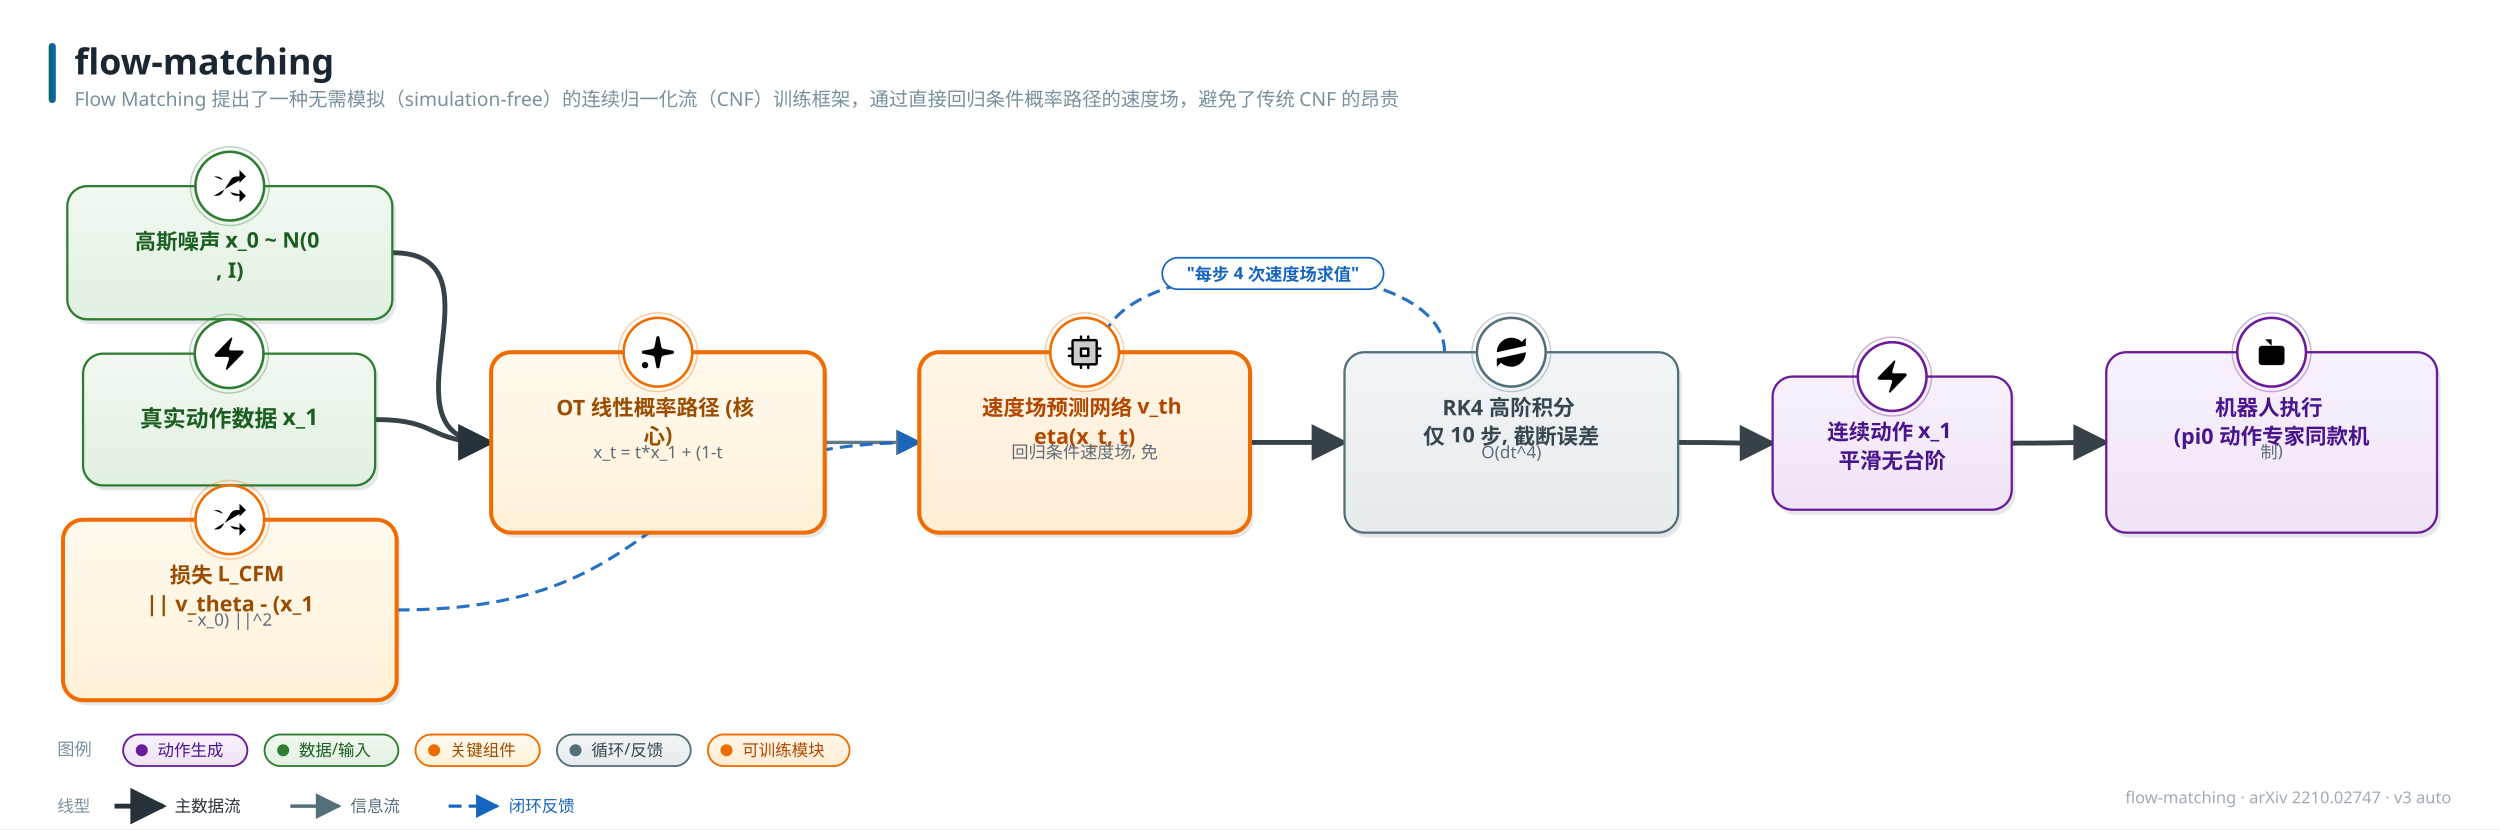
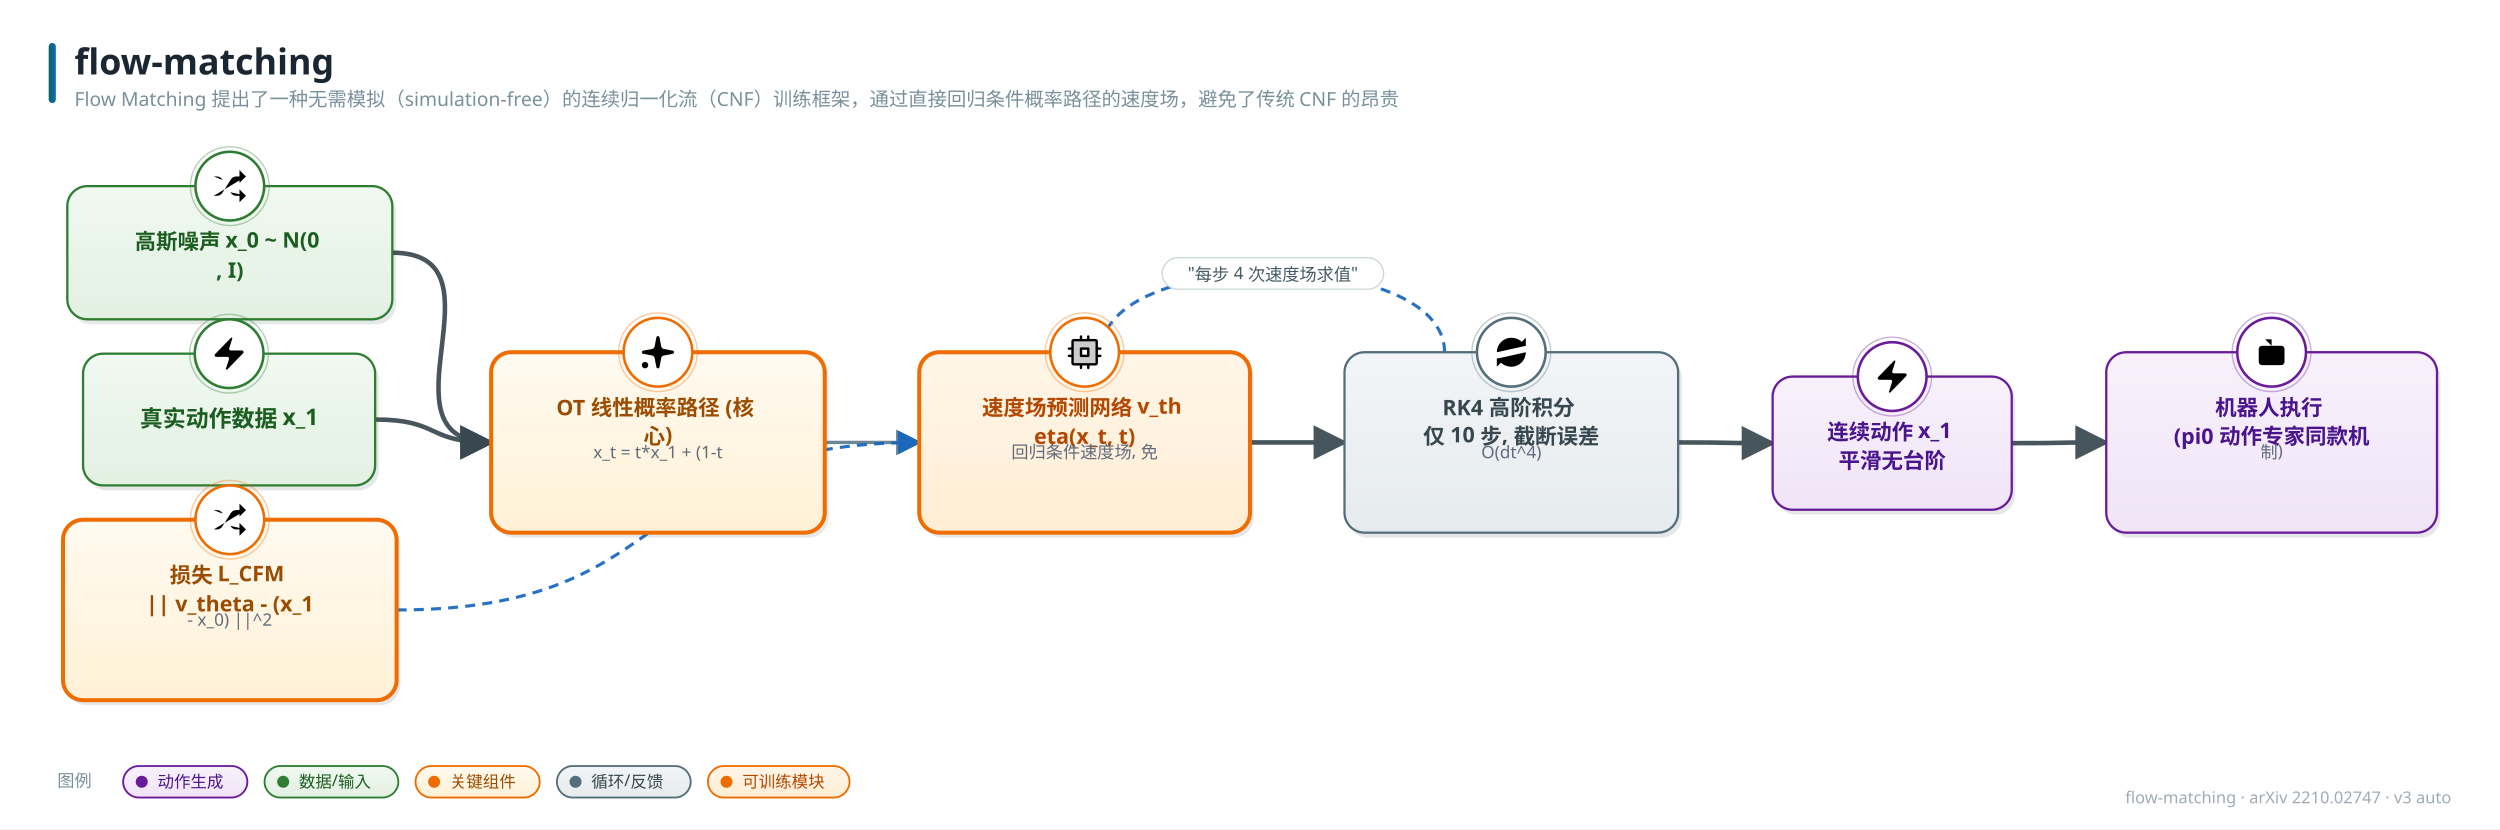
<svg xmlns="http://www.w3.org/2000/svg" width="1746" height="579" viewBox="0 0 1746 579" font-family="'PingFang SC','Hiragino Sans GB','Microsoft YaHei','Segoe UI',sans-serif">
  <style>text{font-family:'PingFang SC','Hiragino Sans GB','Microsoft YaHei','Segoe UI',sans-serif;} .lbl{font-weight:700;}</style>
  <defs>
    <linearGradient id="g-data" x1="0" y1="0" x2="0" y2="1">
      <stop offset="0" stop-color="#f1f9f1" />
      <stop offset="1" stop-color="#e2f0e2" />
    </linearGradient>
    <linearGradient id="g-frozen" x1="0" y1="0" x2="0" y2="1">
      <stop offset="0" stop-color="#f0f7fe" />
      <stop offset="1" stop-color="#dcecfb" />
    </linearGradient>
    <linearGradient id="g-train" x1="0" y1="0" x2="0" y2="1">
      <stop offset="0" stop-color="#fff6e8" />
      <stop offset="1" stop-color="#ffedd4" />
    </linearGradient>
    <linearGradient id="g-loss" x1="0" y1="0" x2="0" y2="1">
      <stop offset="0" stop-color="#fdf0f1" />
      <stop offset="1" stop-color="#f9e0e2" />
    </linearGradient>
    <linearGradient id="g-act" x1="0" y1="0" x2="0" y2="1">
      <stop offset="0" stop-color="#f8f1fb" />
      <stop offset="1" stop-color="#f0e4f7" />
    </linearGradient>
    <linearGradient id="g-loop" x1="0" y1="0" x2="0" y2="1">
      <stop offset="0" stop-color="#f2f5f7" />
      <stop offset="1" stop-color="#e6ebee" />
    </linearGradient>
    <linearGradient id="g-env" x1="0" y1="0" x2="0" y2="1">
      <stop offset="0" stop-color="#eef8f6" />
      <stop offset="1" stop-color="#dcf0ec" />
    </linearGradient>
    <linearGradient id="g-mem" x1="0" y1="0" x2="0" y2="1">
      <stop offset="0" stop-color="#fffef0" />
      <stop offset="1" stop-color="#fdf6d8" />
    </linearGradient>
    <linearGradient id="g-reward" x1="0" y1="0" x2="0" y2="1">
      <stop offset="0" stop-color="#fdf2f7" />
      <stop offset="1" stop-color="#f9e2ed" />
    </linearGradient>
    <linearGradient id="g-key" x1="0" y1="0" x2="0" y2="1">
      <stop offset="0" stop-color="#fffaf0" />
      <stop offset="1" stop-color="#fff1d6" />
    </linearGradient>
    <linearGradient id="g-title" x1="0" y1="0" x2="1" y2="0">
      <stop offset="0" stop-color="#00695c" />
      <stop offset="1" stop-color="#1565c0" />
    </linearGradient>
    <marker id="arr-main" viewBox="0 0 10 10" refX="9" refY="5" markerWidth="7.5" markerHeight="7.5" orient="auto-start-reverse">
-       <path d="M0 0 L10 5 L0 10 z" fill="#546e7a" />
+       <path d="M0 0 L10 5 L0 10 z" fill="#607d8b" />
    </marker>
    <marker id="arr-thick" viewBox="0 0 10 10" refX="9" refY="5" markerWidth="7.5" markerHeight="7.5" orient="auto-start-reverse">
-       <path d="M0 0 L10 5 L0 10 z" fill="#263238" />
+       <path d="M0 0 L10 5 L0 10 z" fill="#37474f" />
    </marker>
    <marker id="arr-thin" viewBox="0 0 10 10" refX="9" refY="5" markerWidth="7.5" markerHeight="7.5" orient="auto-start-reverse">
-       <path d="M0 0 L10 5 L0 10 z" fill="#9fb0bb" />
+       <path d="M0 0 L10 5 L0 10 z" fill="#90a4ae" />
    </marker>
    <marker id="arr-fb" viewBox="0 0 10 10" refX="9" refY="5" markerWidth="7.5" markerHeight="7.5" orient="auto-start-reverse">
      <path d="M0 0 L10 5 L0 10 z" fill="#1565c0" />
    </marker>
    <marker id="arr-loss" viewBox="0 0 10 10" refX="9" refY="5" markerWidth="7.5" markerHeight="7.5" orient="auto-start-reverse">
      <path d="M0 0 L10 5 L0 10 z" fill="#c62828" />
    </marker>
  </defs>
  <rect width="1746" height="579" fill="#ffffff" />
  <rect x="34" y="30" width="5" height="42" rx="2.5" fill="url(#g-title)" />
  <text x="52" y="52" font-size="25" font-weight="800" fill="#1a2733">flow-matching</text>
  <text x="52" y="74" font-size="13.5" fill="#78909c">Flow Matching 提出了一种无需模拟（simulation-free）的连续归一化流（CNF）训练框架，通过直接回归条件概率路径的速度场，避免了传统 CNF 的昂贵 </text>
  <text x="1712" y="561" font-size="11.5" fill="#a0aab4" text-anchor="end">flow-matching · arXiv 2210.02747 · v3 auto</text>
-   <path d="M 274.0 176.5 C 358.6 176.5, 258.4 309.0, 343.0 309.0" fill="none" stroke="#263238" stroke-width="3.4" marker-end="url(#arr-thick)" opacity="0.92" />
-   <path d="M 262.0 293.0 C 308.0 293.0, 297.0 309.0, 343.0 309.0" fill="none" stroke="#263238" stroke-width="3.4" marker-end="url(#arr-thick)" opacity="0.92" />
-   <path d="M 576.0 309.0 C 622.0 309.0, 596.0 309.0, 642.0 309.0" fill="none" stroke="#546e7a" stroke-width="2.4" marker-end="url(#arr-main)" opacity="0.92" />
-   <path d="M 277.0 426.0 C 479.4 426.0, 439.6 309.0, 642.0 309.0" fill="none" stroke="#1565c0" stroke-width="2.2" stroke-dasharray="9 5" marker-end="url(#arr-fb)" opacity="0.92" />
-   <path d="M 873.0 309.0 C 919.0 309.0, 893.0 309.0, 939.0 309.0" fill="none" stroke="#263238" stroke-width="3.4" marker-end="url(#arr-thick)" opacity="0.92" />
-   <path d="M 1008.9 246.0 C 1008.9 172.0, 769.0 172.0, 769.0 246.0" fill="none" stroke="#1565c0" stroke-width="2.2" stroke-dasharray="9 5" marker-end="url(#arr-fb)" opacity="0.92" />
-   <path d="M 1172.0 309.0 C 1218.0 309.0, 1192.0 309.5, 1238.0 309.5" fill="none" stroke="#263238" stroke-width="3.4" marker-end="url(#arr-thick)" opacity="0.92" />
-   <path d="M 1405.0 309.5 C 1451.0 309.5, 1425.0 309.0, 1471.0 309.0" fill="none" stroke="#263238" stroke-width="3.4" marker-end="url(#arr-thick)" opacity="0.92" />
+   <path d="M 274.0 176.5 C 358.6 176.5, 258.4 309.0, 343.0 309.0" fill="none" stroke="#37474f" stroke-width="3.2" marker-end="url(#arr-thick)" opacity="0.92" />
+   <path d="M 262.0 293.0 C 308.0 293.0, 297.0 309.0, 343.0 309.0" fill="none" stroke="#37474f" stroke-width="3.2" marker-end="url(#arr-thick)" opacity="0.92" />
+   <path d="M 576.0 309.0 C 622.0 309.0, 596.0 309.0, 642.0 309.0" fill="none" stroke="#607d8b" stroke-width="2.4" marker-end="url(#arr-main)" opacity="0.92" />
+   <path d="M 277.0 426.0 C 479.4 426.0, 439.6 309.0, 642.0 309.0" fill="none" stroke="#1565c0" stroke-width="2.2" stroke-dasharray="7 5" marker-end="url(#arr-fb)" opacity="0.92" />
+   <path d="M 873.0 309.0 C 919.0 309.0, 893.0 309.0, 939.0 309.0" fill="none" stroke="#37474f" stroke-width="3.2" marker-end="url(#arr-thick)" opacity="0.92" />
+   <path d="M 1008.9 246.0 C 1008.9 172.0, 769.0 172.0, 769.0 246.0" fill="none" stroke="#1565c0" stroke-width="2.2" stroke-dasharray="7 5" marker-end="url(#arr-fb)" opacity="0.92" />
+   <path d="M 1172.0 309.0 C 1218.0 309.0, 1192.0 309.5, 1238.0 309.5" fill="none" stroke="#37474f" stroke-width="3.2" marker-end="url(#arr-thick)" opacity="0.92" />
+   <path d="M 1405.0 309.5 C 1451.0 309.5, 1425.0 309.0, 1471.0 309.0" fill="none" stroke="#37474f" stroke-width="3.2" marker-end="url(#arr-thick)" opacity="0.92" />
  <rect x="49.5" y="133.5" width="227" height="93" rx="14" fill="#37474f" opacity="0.13" />
  <rect x="47" y="130" width="227" height="93" rx="14" fill="url(#g-data)" stroke="#2e7d32" stroke-width="1.6" />
  <circle cx="160.5" cy="130" r="24" fill="#ffffff" stroke="#2e7d32" stroke-width="1.8" />
  <circle cx="160.5" cy="130" r="27.5" fill="none" stroke="#2e7d32" stroke-width="1" opacity="0.35" />
  <g transform="translate(147.0,116.5) scale(1.125)">
    <path d="m18 14 4 4-4 4" />
    <path d="m18 2 4 4-4 4" />
    <path d="M2 18h1.973a4 4 0 0 0 3.3-1.7l5.454-8.6a4 4 0 0 1 3.3-1.7H22" />
    <path d="M2 6h1.972a4 4 0 0 1 3.6 2.2" />
    <path d="M22 18h-6.041a4 4 0 0 1-3.3-1.8l-.359-.45" />
  </g>
  <text x="160.5" y="174" font-size="15" class="lbl" fill="#1b5e20" text-anchor="middle">
    <tspan x="160.5" dy="0">高斯噪声 x_0 ~ N(0</tspan>
    <tspan x="160.5" dy="20">, I)</tspan>
  </text>
  <rect x="345.5" y="249.5" width="233" height="126" rx="14" fill="#37474f" opacity="0.13" />
  <rect x="343" y="246" width="233" height="126" rx="14" fill="url(#g-key)" stroke="#ef6c00" stroke-width="2.8" />
  <circle cx="459.5" cy="246" r="24" fill="#ffffff" stroke="#ef6c00" stroke-width="1.8" />
  <circle cx="459.5" cy="246" r="27.5" fill="none" stroke="#ef6c00" stroke-width="1" opacity="0.35" />
  <g transform="translate(446.0,232.5) scale(1.125)">
    <path d="M11.017 2.814a1 1 0 0 1 1.966 0l1.051 5.558a2 2 0 0 0 1.594 1.594l5.558 1.051a1 1 0 0 1 0 1.966l-5.558 1.051a2 2 0 0 0-1.594 1.594l-1.051 5.558a1 1 0 0 1-1.966 0l-1.051-5.558a2 2 0 0 0-1.594-1.594l-5.558-1.051a1 1 0 0 1 0-1.966l5.558-1.051a2 2 0 0 0 1.594-1.594z" />
    <path d="M20 2v4" />
    <path d="M22 4h-4" />
    <circle cx="4" cy="20" r="2" />
  </g>
  <text x="459.5" y="290" font-size="15" class="lbl" fill="#9a4d00" text-anchor="middle">
    <tspan x="459.5" dy="0">OT 线性概率路径 (核</tspan>
    <tspan x="459.5" dy="20">心)</tspan>
  </text>
  <text x="459.5" y="320" font-size="12" fill="#5f6b7a" text-anchor="middle">x_t = t*x_1 + (1-t</text>
  <rect x="60.5" y="250.5" width="204" height="92" rx="14" fill="#37474f" opacity="0.13" />
  <rect x="58" y="247" width="204" height="92" rx="14" fill="url(#g-data)" stroke="#2e7d32" stroke-width="1.6" />
  <circle cx="160.0" cy="247" r="24" fill="#ffffff" stroke="#2e7d32" stroke-width="1.8" />
  <circle cx="160.0" cy="247" r="27.5" fill="none" stroke="#2e7d32" stroke-width="1" opacity="0.35" />
  <g transform="translate(146.5,233.5) scale(1.125)">
    <path d="M4 14a1 1 0 0 1-.78-1.63l9.9-10.2a.5.5 0 0 1 .86.46l-1.92 6.02A1 1 0 0 0 13 10h7a1 1 0 0 1 .78 1.63l-9.9 10.2a.5.5 0 0 1-.86-.46l1.92-6.02A1 1 0 0 0 11 14z" />
  </g>
  <text x="160.0" y="298" font-size="16" class="lbl" fill="#1b5e20" text-anchor="middle">真实动作数据 x_1</text>
  <rect x="644.5" y="249.5" width="231" height="126" rx="14" fill="#37474f" opacity="0.13" />
  <rect x="642" y="246" width="231" height="126" rx="14" fill="url(#g-train)" stroke="#ef6c00" stroke-width="2.8" />
  <circle cx="757.5" cy="246" r="24" fill="#ffffff" stroke="#ef6c00" stroke-width="1.8" />
  <circle cx="757.5" cy="246" r="27.5" fill="none" stroke="#ef6c00" stroke-width="1" opacity="0.35" />
  <g transform="translate(744.0,232.5) scale(0.1055)">
    <path d="M200,48H56a8,8,0,0,0-8,8V200a8,8,0,0,0,8,8H200a8,8,0,0,0,8-8V56A8,8,0,0,0,200,48ZM152,152H104V104h48Z" opacity="0.2" />
    <path d="M152,96H104a8,8,0,0,0-8,8v48a8,8,0,0,0,8,8h48a8,8,0,0,0,8-8V104A8,8,0,0,0,152,96Zm-8,48H112V112h32Zm88,0H216V112h16a8,8,0,0,0,0-16H216V56a16,16,0,0,0-16-16H160V24a8,8,0,0,0-16,0V40H112V24a8,8,0,0,0-16,0V40H56A16,16,0,0,0,40,56V96H24a8,8,0,0,0,0,16H40v32H24a8,8,0,0,0,0,16H40v40a16,16,0,0,0,16,16H96v16a8,8,0,0,0,16,0V216h32v16a8,8,0,0,0,16,0V216h40a16,16,0,0,0,16-16V160h16a8,8,0,0,0,0-16Zm-32,56H56V56H200v95.87s0,.09,0,.13,0,.09,0,.13V200Z" />
  </g>
  <text x="757.5" y="290" font-size="15" class="lbl" fill="#b34700" text-anchor="middle">
    <tspan x="757.5" dy="0">速度场预测网络 v_th</tspan>
    <tspan x="757.5" dy="20">eta(x_t, t)</tspan>
  </text>
  <text x="757.5" y="320" font-size="12" fill="#5f6b7a" text-anchor="middle">回归条件速度场, 免</text>
  <rect x="46.5" y="366.5" width="233" height="126" rx="14" fill="#37474f" opacity="0.13" />
  <rect x="44" y="363" width="233" height="126" rx="14" fill="url(#g-key)" stroke="#ef6c00" stroke-width="2.8" />
  <circle cx="160.5" cy="363" r="24" fill="#ffffff" stroke="#ef6c00" stroke-width="1.8" />
  <circle cx="160.5" cy="363" r="27.5" fill="none" stroke="#ef6c00" stroke-width="1" opacity="0.35" />
  <g transform="translate(147.0,349.5) scale(1.125)">
    <path d="m18 14 4 4-4 4" />
    <path d="m18 2 4 4-4 4" />
    <path d="M2 18h1.973a4 4 0 0 0 3.3-1.7l5.454-8.6a4 4 0 0 1 3.3-1.7H22" />
    <path d="M2 6h1.972a4 4 0 0 1 3.6 2.2" />
    <path d="M22 18h-6.041a4 4 0 0 1-3.3-1.8l-.359-.45" />
  </g>
  <text x="160.5" y="407" font-size="15" class="lbl" fill="#9a4d00" text-anchor="middle">
    <tspan x="160.5" dy="0">损失 L_CFM</tspan>
    <tspan x="160.5" dy="20">|| v_theta - (x_1 </tspan>
  </text>
  <text x="160.5" y="437" font-size="12" fill="#5f6b7a" text-anchor="middle">- x_0) ||^2</text>
  <rect x="941.5" y="249.5" width="233" height="126" rx="14" fill="#37474f" opacity="0.13" />
  <rect x="939" y="246" width="233" height="126" rx="14" fill="url(#g-loop)" stroke="#546e7a" stroke-width="1.6" />
  <circle cx="1055.5" cy="246" r="24" fill="#ffffff" stroke="#546e7a" stroke-width="1.8" />
  <circle cx="1055.5" cy="246" r="27.5" fill="none" stroke="#546e7a" stroke-width="1" opacity="0.35" />
  <g transform="translate(1042.0,232.5) scale(1.125)">
    <path d="M3 12a9 9 0 0 1 9-9 9.75 9.75 0 0 1 6.74 2.74L21 8" />
    <path d="M21 3v5h-5" />
    <path d="M21 12a9 9 0 0 1-9 9 9.75 9.75 0 0 1-6.74-2.74L3 16" />
    <path d="M8 16H3v5" />
  </g>
  <text x="1055.5" y="290" font-size="15" class="lbl" fill="#37474f" text-anchor="middle">
    <tspan x="1055.5" dy="0">RK4 高阶积分</tspan>
    <tspan x="1055.5" dy="20">仅 10 步, 截断误差 </tspan>
  </text>
  <text x="1055.5" y="320" font-size="12" fill="#5f6b7a" text-anchor="middle">O(dt^4)</text>
  <rect x="1240.5" y="266.5" width="167" height="93" rx="14" fill="#37474f" opacity="0.13" />
  <rect x="1238" y="263" width="167" height="93" rx="14" fill="url(#g-act)" stroke="#6a1b9a" stroke-width="1.6" />
  <circle cx="1321.5" cy="263" r="24" fill="#ffffff" stroke="#6a1b9a" stroke-width="1.8" />
  <circle cx="1321.5" cy="263" r="27.5" fill="none" stroke="#6a1b9a" stroke-width="1" opacity="0.35" />
  <g transform="translate(1308.0,249.5) scale(1.125)">
    <path d="M4 14a1 1 0 0 1-.78-1.63l9.9-10.2a.5.5 0 0 1 .86.46l-1.92 6.02A1 1 0 0 0 13 10h7a1 1 0 0 1 .78 1.63l-9.9 10.2a.5.5 0 0 1-.86-.46l1.92-6.02A1 1 0 0 0 11 14z" />
  </g>
  <text x="1321.5" y="307" font-size="15" class="lbl" fill="#4a148c" text-anchor="middle">
    <tspan x="1321.5" dy="0">连续动作 x_1</tspan>
    <tspan x="1321.5" dy="20">平滑无台阶</tspan>
  </text>
  <rect x="1473.5" y="249.5" width="231" height="126" rx="14" fill="#37474f" opacity="0.13" />
  <rect x="1471" y="246" width="231" height="126" rx="14" fill="url(#g-act)" stroke="#6a1b9a" stroke-width="1.6" />
  <circle cx="1586.5" cy="246" r="24" fill="#ffffff" stroke="#6a1b9a" stroke-width="1.8" />
  <circle cx="1586.5" cy="246" r="27.5" fill="none" stroke="#6a1b9a" stroke-width="1" opacity="0.35" />
  <g transform="translate(1573.0,232.5) scale(1.125)">
    <path d="M12 8V4H8" />
    <rect width="16" height="12" x="4" y="8" rx="2" />
    <path d="M2 14h2" />
    <path d="M20 14h2" />
    <path d="M15 13v2" />
    <path d="M9 13v2" />
  </g>
  <text x="1586.5" y="290" font-size="15" class="lbl" fill="#4a148c" text-anchor="middle">
    <tspan x="1586.5" dy="0">机器人执行</tspan>
    <tspan x="1586.5" dy="20">(pi0 动作专家同款机</tspan>
  </text>
  <text x="1586.5" y="320" font-size="12" fill="#5f6b7a" text-anchor="middle">制)</text>
  <g transform="translate(889.0,191.0)">
-     <rect x="-77.3" y="-11" width="154.6" height="22" rx="11" fill="#ffffff" stroke="#1565c0" stroke-width="1.2" />
-     <text y="4" font-size="12" fill="#1565c0" font-weight="600" text-anchor="middle">"每步 4 次速度场求值"</text>
-   </g>
-   <text x="40" y="527.5" font-size="12" fill="#78909c">图例</text>
-   <g>
-     <rect x="86" y="513" width="86.76" height="22" rx="11" fill="url(#g-act)" stroke="#6a1b9a" stroke-width="1.3" />
-     <circle cx="99" cy="524" r="4.2" fill="#6a1b9a" />
-     <text x="110" y="528" font-size="11.5" fill="#4a148c">动作生成</text>
-   </g>
-   <g>
-     <rect x="184.76" y="513" width="93.43" height="22" rx="11" fill="url(#g-data)" stroke="#2e7d32" stroke-width="1.3" />
-     <circle cx="197.76" cy="524" r="4.2" fill="#2e7d32" />
-     <text x="208.76" y="528" font-size="11.5" fill="#1b5e20">数据/输入</text>
-   </g>
-   <g>
-     <rect x="290.19" y="513" width="86.76" height="22" rx="11" fill="url(#g-key)" stroke="#ef6c00" stroke-width="1.3" />
-     <circle cx="303.19" cy="524" r="4.2" fill="#ef6c00" />
-     <text x="314.19" y="528" font-size="11.5" fill="#9a4d00">关键组件</text>
-   </g>
-   <g>
-     <rect x="388.95" y="513" width="93.43" height="22" rx="11" fill="url(#g-loop)" stroke="#546e7a" stroke-width="1.3" />
-     <circle cx="401.95" cy="524" r="4.2" fill="#546e7a" />
-     <text x="412.95" y="528" font-size="11.5" fill="#37474f">循环/反馈</text>
-   </g>
-   <g>
-     <rect x="494.38" y="513" width="98.95" height="22" rx="11" fill="url(#g-train)" stroke="#ef6c00" stroke-width="1.3" />
-     <circle cx="507.38" cy="524" r="4.2" fill="#ef6c00" />
-     <text x="518.38" y="528" font-size="11.5" fill="#b34700">可训练模块</text>
-   </g>
-   <text x="40" y="567" font-size="11.5" fill="#78909c">线型</text>
-   <g>
-     <path d="M 80 563 h 34" stroke="#263238" stroke-width="3.4" marker-end="url(#arr-thick)" />
-     <text x="122" y="567" font-size="11.5" fill="#263238">主数据流</text>
-   </g>
-   <g>
-     <path d="M 202.76 563 h 34" stroke="#546e7a" stroke-width="2.4" marker-end="url(#arr-main)" />
-     <text x="244.76" y="567" font-size="11.5" fill="#546e7a">信息流</text>
-   </g>
-   <g>
-     <path d="M 313.33 563 h 34" stroke="#1565c0" stroke-width="2.2" stroke-dasharray="9 5" marker-end="url(#arr-fb)" />
-     <text x="355.33" y="567" font-size="11.5" fill="#1565c0">闭环反馈</text>
+     <rect x="-77.3" y="-11" width="154.6" height="22" rx="11" fill="#ffffff" stroke="#cfd8dc" />
+     <text y="4" font-size="12" fill="#455a64" text-anchor="middle">"每步 4 次速度场求值"</text>
+   </g>
+   <text x="40" y="549.5" font-size="12" fill="#78909c">图例</text>
+   <g>
+     <rect x="86" y="535" width="86.76" height="22" rx="11" fill="url(#g-act)" stroke="#6a1b9a" stroke-width="1.3" />
+     <circle cx="99" cy="546" r="4.2" fill="#6a1b9a" />
+     <text x="110" y="550" font-size="11.5" fill="#4a148c">动作生成</text>
+   </g>
+   <g>
+     <rect x="184.76" y="535" width="93.43" height="22" rx="11" fill="url(#g-data)" stroke="#2e7d32" stroke-width="1.3" />
+     <circle cx="197.76" cy="546" r="4.2" fill="#2e7d32" />
+     <text x="208.76" y="550" font-size="11.5" fill="#1b5e20">数据/输入</text>
+   </g>
+   <g>
+     <rect x="290.19" y="535" width="86.76" height="22" rx="11" fill="url(#g-key)" stroke="#ef6c00" stroke-width="1.3" />
+     <circle cx="303.19" cy="546" r="4.2" fill="#ef6c00" />
+     <text x="314.19" y="550" font-size="11.5" fill="#9a4d00">关键组件</text>
+   </g>
+   <g>
+     <rect x="388.95" y="535" width="93.43" height="22" rx="11" fill="url(#g-loop)" stroke="#546e7a" stroke-width="1.3" />
+     <circle cx="401.95" cy="546" r="4.2" fill="#546e7a" />
+     <text x="412.95" y="550" font-size="11.5" fill="#37474f">循环/反馈</text>
+   </g>
+   <g>
+     <rect x="494.38" y="535" width="98.95" height="22" rx="11" fill="url(#g-train)" stroke="#ef6c00" stroke-width="1.3" />
+     <circle cx="507.38" cy="546" r="4.2" fill="#ef6c00" />
+     <text x="518.38" y="550" font-size="11.5" fill="#b34700">可训练模块</text>
  </g>
</svg>
